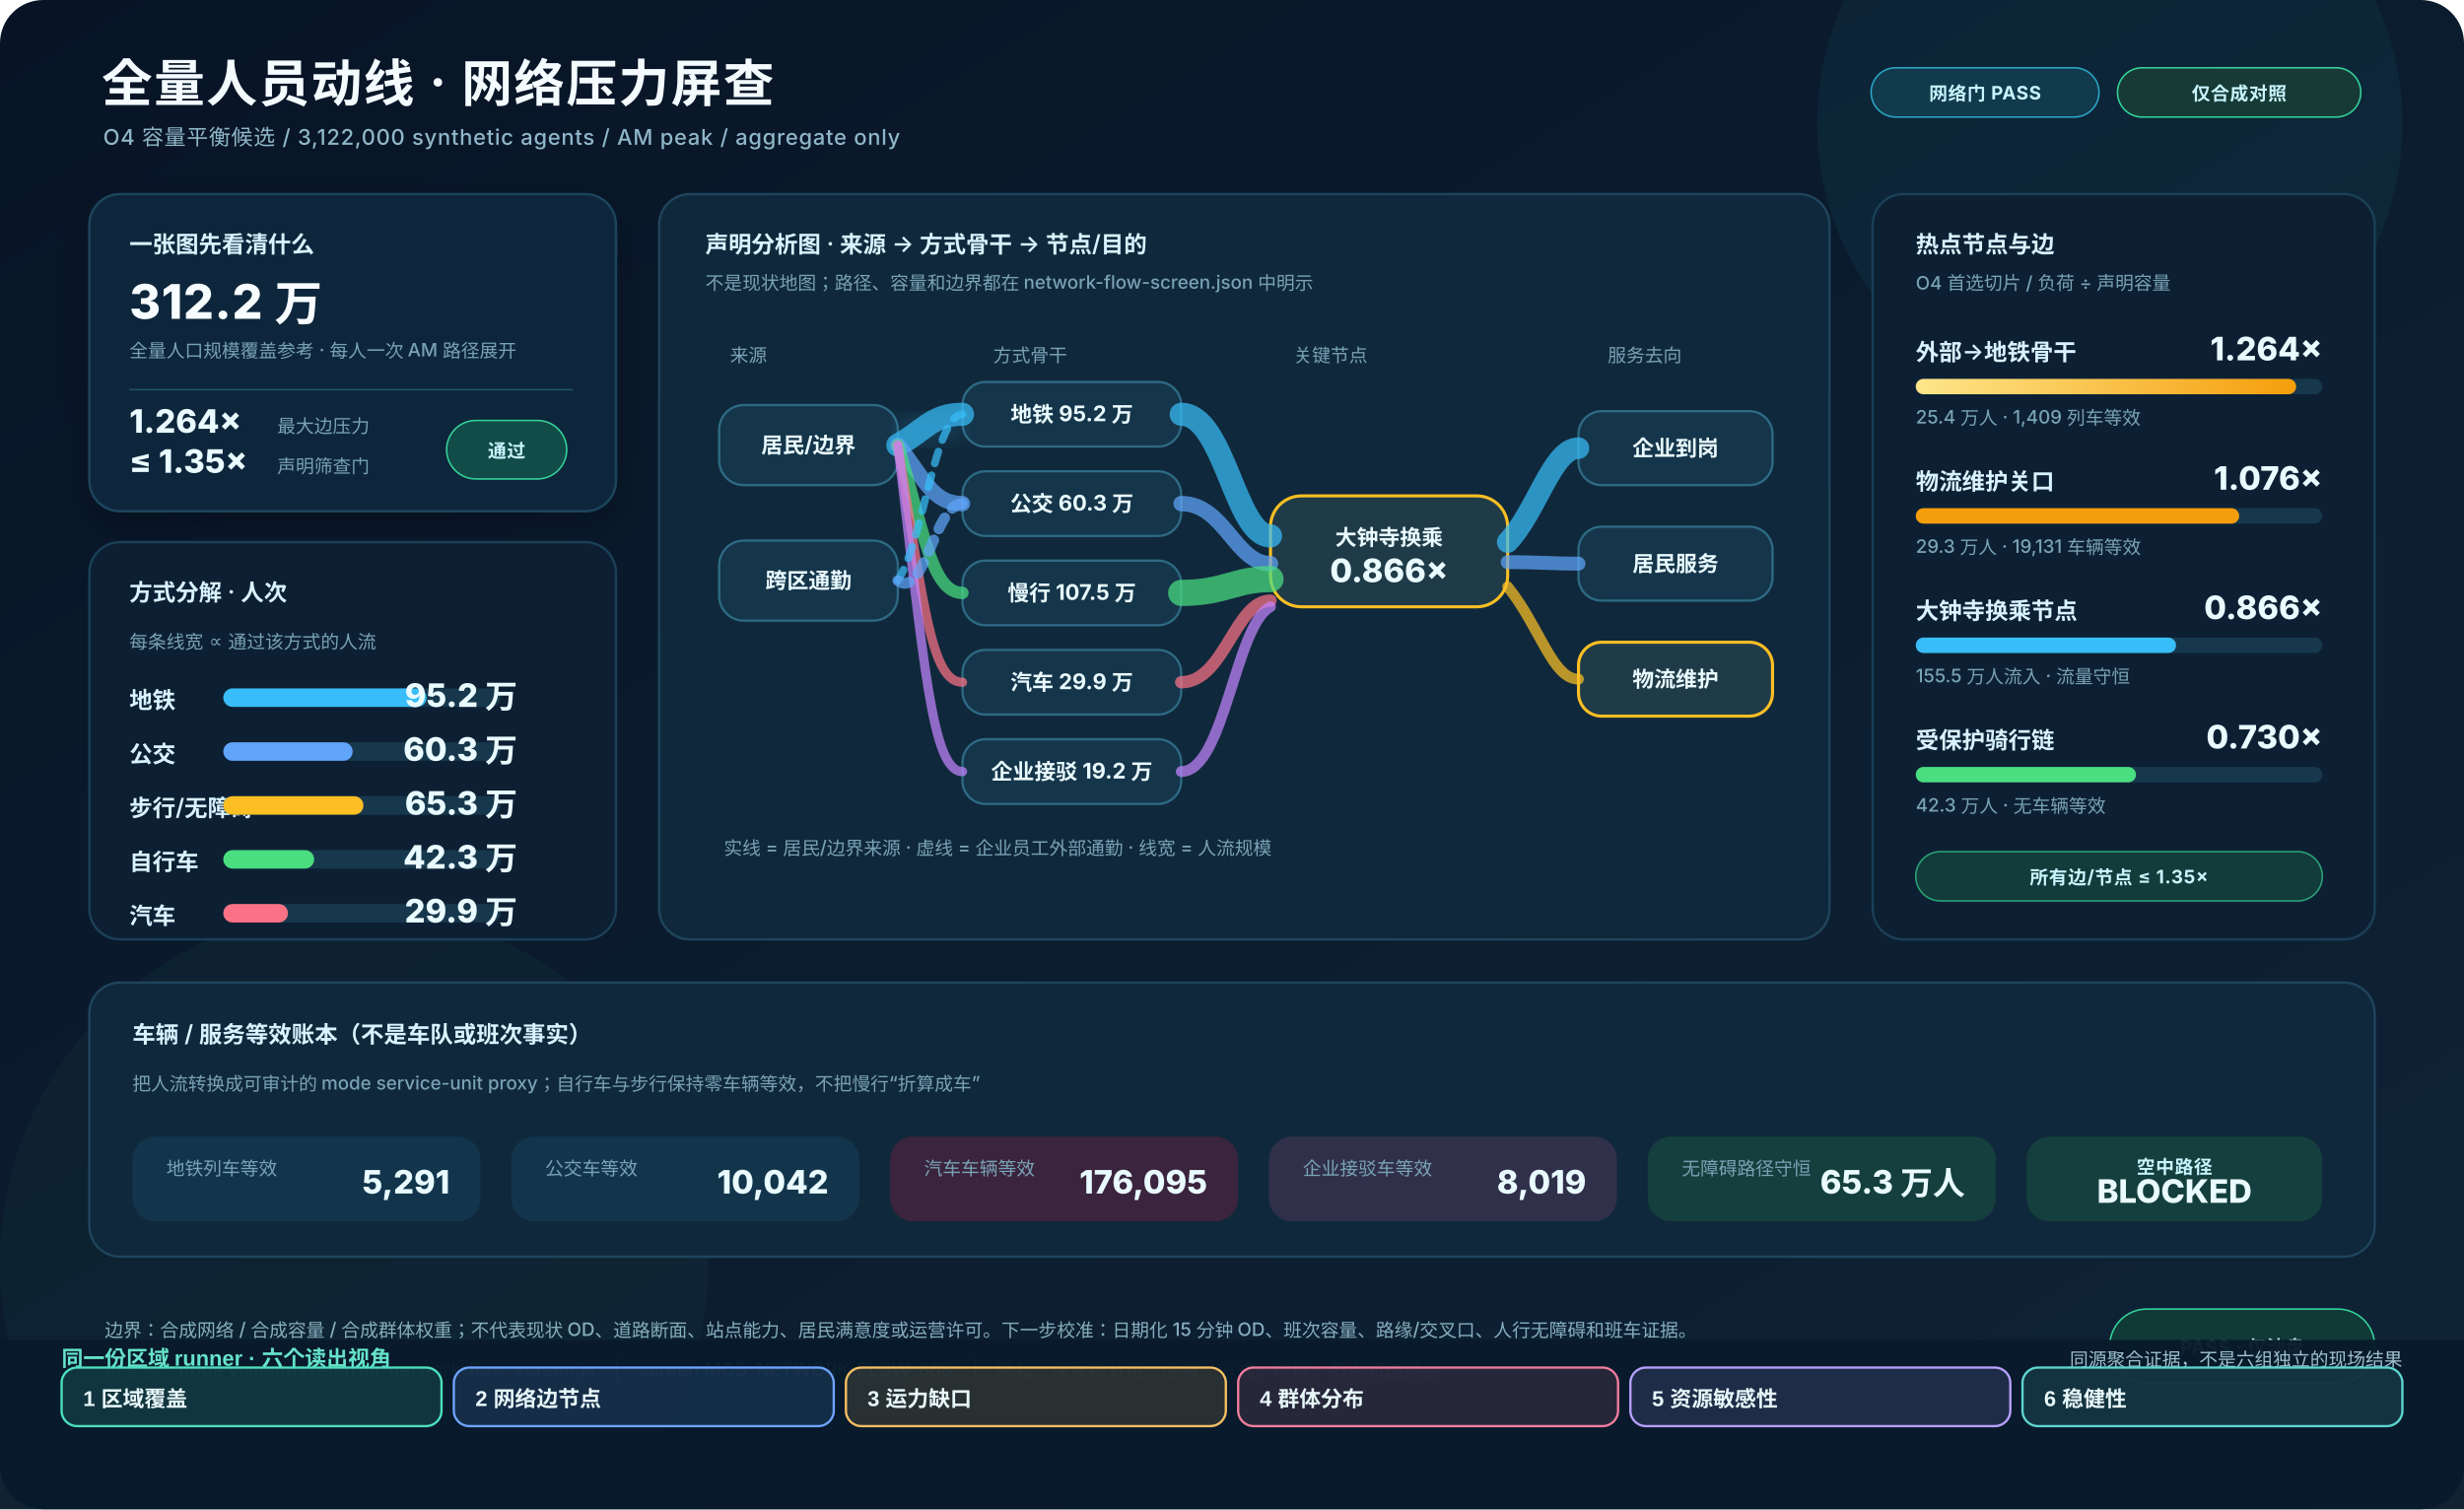
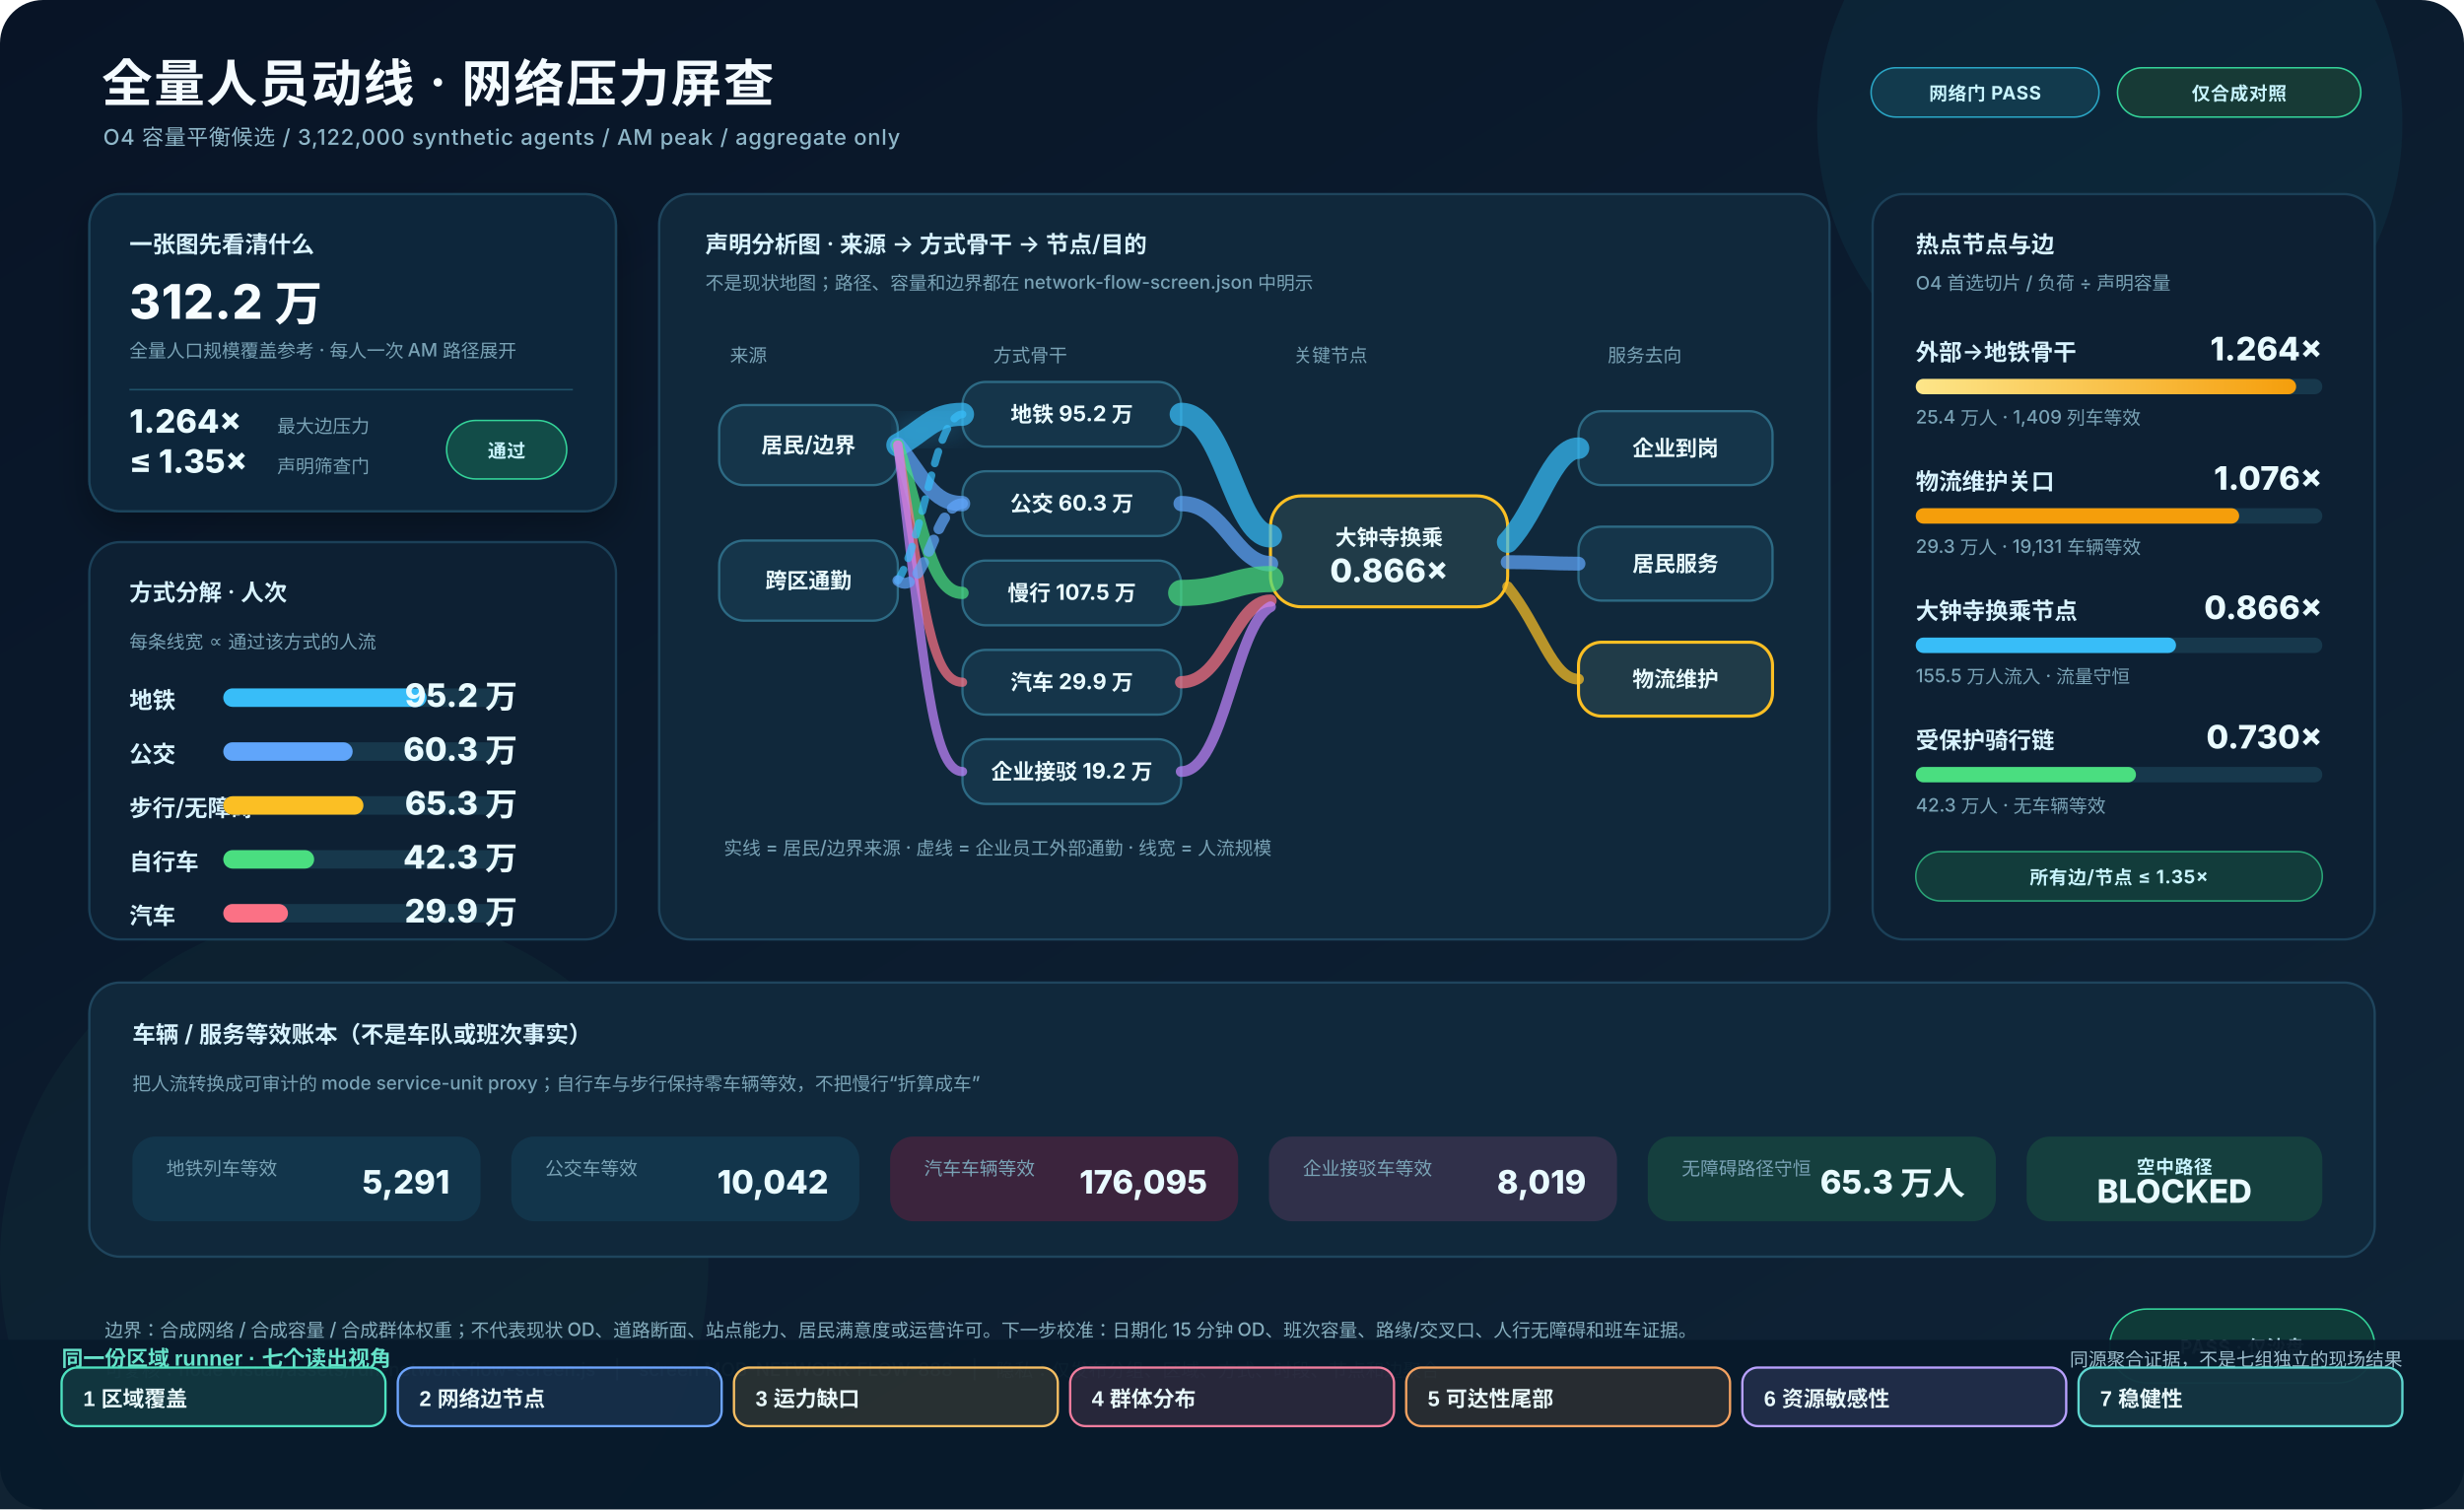
<svg xmlns="http://www.w3.org/2000/svg" width="1600" height="980" viewBox="0 0 1600 980" role="img" aria-labelledby="title desc">
  <defs>
    <linearGradient id="bg" x1="0" x2="1" y1="0" y2="1">
      <stop stop-color="#081426" />
      <stop offset="1" stop-color="#0f2437" />
    </linearGradient>
    <linearGradient id="cyan" x1="0" x2="1">
      <stop stop-color="#39d8ff" />
      <stop offset="1" stop-color="#38bdf8" />
    </linearGradient>
    <linearGradient id="green" x1="0" x2="1">
      <stop stop-color="#5eead4" />
      <stop offset="1" stop-color="#34d399" />
    </linearGradient>
    <linearGradient id="amber" x1="0" x2="1">
      <stop stop-color="#fde68a" />
      <stop offset="1" stop-color="#f59e0b" />
    </linearGradient>
    <filter id="shadow" x="-20%" y="-20%" width="140%" height="140%">
      <feDropShadow dx="0" dy="10" stdDeviation="12" flood-color="#000" flood-opacity=".28" />
    </filter>
    <filter id="soft">
      <feGaussianBlur stdDeviation="8" />
    </filter>
    <style>
      .bg{fill:url(#bg)} .panel{fill:#10283b;stroke:#1f455d;stroke-width:1.5} .panel2{fill:#0d2033;stroke:#1b4058;stroke-width:1.5}
      .title{font:700 33px -apple-system,BlinkMacSystemFont,"PingFang SC","Microsoft YaHei",sans-serif;fill:#f4fbff;letter-spacing:1px}
      .sub{font:500 14px -apple-system,BlinkMacSystemFont,"PingFang SC","Microsoft YaHei",sans-serif;fill:#8fb7c9;letter-spacing:.5px}
      .label{font:600 15px -apple-system,BlinkMacSystemFont,"PingFang SC","Microsoft YaHei",sans-serif;fill:#d8f3ff}
      .muted{font:500 12px -apple-system,BlinkMacSystemFont,"PingFang SC","Microsoft YaHei",sans-serif;fill:#79a2b5}
      .metric{font:800 31px -apple-system,BlinkMacSystemFont,"SF Pro Display","PingFang SC",sans-serif;fill:#f7fdff;letter-spacing:.5px}
      .smallmetric{font:800 21px -apple-system,BlinkMacSystemFont,"SF Pro Display","PingFang SC",sans-serif;fill:#e9fbff}
      .chip{font:700 12px -apple-system,BlinkMacSystemFont,"PingFang SC","Microsoft YaHei",sans-serif;fill:#c9f5ff;letter-spacing:.4px}
      .node{fill:#15354a;stroke:#2d6a84;stroke-width:1.5} .nodeHot{fill:#203b48;stroke:#fbbf24;stroke-width:2}
      .nodeText{font:700 14px -apple-system,BlinkMacSystemFont,"PingFang SC","Microsoft YaHei",sans-serif;fill:#e9fbff}
      .edge{fill:none;stroke-linecap:round;opacity:.72} .edgeGlow{fill:none;stroke-linecap:round;opacity:.16;filter:url(#soft)}
      .barbg{fill:#17384c} .bar{fill:url(#cyan)} .barHot{fill:url(#amber)}
      .footer{font:500 12px -apple-system,BlinkMacSystemFont,"PingFang SC","Microsoft YaHei",sans-serif;fill:#86aebe}
    </style>
  </defs>
  <rect class="bg" width="1600" height="980" rx="28" />
  <circle cx="1370" cy="80" r="190" fill="#1bc4dc" opacity=".06" />
  <circle cx="230" cy="820" r="230" fill="#34d399" opacity=".04" />
  <text x="66" y="66" class="title">全量人员动线 · 网络压力屏查</text>
  <text x="67" y="94" class="sub">O4 容量平衡候选 / 3,122,000 synthetic agents / AM peak / aggregate only</text>
  <rect x="1215" y="44" width="148" height="32" rx="16" fill="#123a4d" stroke="#2aa6c5" />
  <text x="1289" y="65" class="chip" text-anchor="middle">网络门  PASS</text>
  <rect x="1375" y="44" width="158" height="32" rx="16" fill="#173a36" stroke="#34d399" />
  <text x="1454" y="65" class="chip" text-anchor="middle">仅合成对照</text>
  <rect x="58" y="126" width="342" height="206" rx="20" class="panel" filter="url(#shadow)" />
  <text x="84" y="164" class="label">一张图先看清什么</text>
  <text x="84" y="207" class="metric">312.2 万</text>
  <text x="84" y="232" class="muted">全量人口规模覆盖参考 · 每人一次 AM 路径展开</text>
  <line x1="84" y1="253" x2="372" y2="253" stroke="#1f5269" />
  <text x="84" y="281" class="smallmetric">1.264×</text>
  <text x="180" y="281" class="muted">最大边压力</text>
  <text x="84" y="307" class="smallmetric" fill="#5eead4">≤ 1.35×</text>
  <text x="180" y="307" class="muted">声明筛查门</text>
  <rect x="290" y="273" width="78" height="38" rx="19" fill="#124c48" stroke="#34d399" />
  <text x="329" y="297" class="chip" text-anchor="middle">通过</text>
  <rect x="58" y="352" width="342" height="258" rx="20" class="panel2" />
  <text x="84" y="390" class="label">方式分解 · 人次</text>
  <text x="84" y="421" class="muted">每条线宽 ∝ 通过该方式的人流</text>
  <text x="84" y="460" class="label">地铁</text>
  <rect x="145" y="447" width="180" height="12" rx="6" class="barbg" />
  <rect x="145" y="447" width="132" height="12" rx="6" fill="#38bdf8" />
  <text x="336" y="459" class="smallmetric" text-anchor="end">95.2 万</text>
  <text x="84" y="495" class="label">公交</text>
  <rect x="145" y="482" width="180" height="12" rx="6" class="barbg" />
  <rect x="145" y="482" width="84" height="12" rx="6" fill="#60a5fa" />
  <text x="336" y="494" class="smallmetric" text-anchor="end">60.3 万</text>
  <text x="84" y="530" class="label">步行/无障碍</text>
  <rect x="145" y="517" width="180" height="12" rx="6" class="barbg" />
  <rect x="145" y="517" width="91" height="12" rx="6" fill="#fbbf24" />
  <text x="336" y="529" class="smallmetric" text-anchor="end">65.3 万</text>
  <text x="84" y="565" class="label">自行车</text>
  <rect x="145" y="552" width="180" height="12" rx="6" class="barbg" />
  <rect x="145" y="552" width="59" height="12" rx="6" fill="#4ade80" />
  <text x="336" y="564" class="smallmetric" text-anchor="end">42.3 万</text>
  <text x="84" y="600" class="label">汽车</text>
  <rect x="145" y="587" width="180" height="12" rx="6" class="barbg" />
  <rect x="145" y="587" width="42" height="12" rx="6" fill="#fb7185" />
  <text x="336" y="599" class="smallmetric" text-anchor="end">29.9 万</text>
  <rect x="428" y="126" width="760" height="484" rx="20" class="panel" />
  <text x="458" y="164" class="label">声明分析图 · 来源 → 方式骨干 → 节点/目的</text>
  <text x="458" y="188" class="muted">不是现状地图；路径、容量和边界都在 network-flow-screen.json 中明示</text>
  <text x="474" y="235" class="muted">来源</text>
  <text x="645" y="235" class="muted">方式骨干</text>
  <text x="840" y="235" class="muted">关键节点</text>
  <text x="1044" y="235" class="muted">服务去向</text>
  <rect x="467" y="263" width="116" height="52" rx="16" class="node" />
  <text x="525" y="294" class="nodeText" text-anchor="middle">居民/边界</text>
  <rect x="467" y="351" width="116" height="52" rx="16" class="node" />
  <text x="525" y="382" class="nodeText" text-anchor="middle">跨区通勤</text>
  <rect x="625" y="248" width="142" height="42" rx="15" class="node" />
  <text x="696" y="274" class="nodeText" text-anchor="middle">地铁 95.2 万</text>
  <rect x="625" y="306" width="142" height="42" rx="15" class="node" />
  <text x="696" y="332" class="nodeText" text-anchor="middle">公交 60.3 万</text>
  <rect x="625" y="364" width="142" height="42" rx="15" class="node" />
  <text x="696" y="390" class="nodeText" text-anchor="middle">慢行 107.5 万</text>
  <rect x="625" y="422" width="142" height="42" rx="15" class="node" />
  <text x="696" y="448" class="nodeText" text-anchor="middle">汽车 29.9 万</text>
  <rect x="625" y="480" width="142" height="42" rx="15" class="node" />
  <text x="696" y="506" class="nodeText" text-anchor="middle">企业接驳 19.2 万</text>
  <rect x="825" y="322" width="154" height="72" rx="20" class="nodeHot" />
  <text x="902" y="354" class="nodeText" text-anchor="middle">大钟寺换乘</text>
  <text x="902" y="378" class="smallmetric" text-anchor="middle">0.866×</text>
  <rect x="1025" y="267" width="126" height="48" rx="15" class="node" />
  <text x="1088" y="296" class="nodeText" text-anchor="middle">企业到岗</text>
  <rect x="1025" y="342" width="126" height="48" rx="15" class="node" />
  <text x="1088" y="371" class="nodeText" text-anchor="middle">居民服务</text>
  <rect x="1025" y="417" width="126" height="48" rx="15" class="nodeHot" />
  <text x="1088" y="446" class="nodeText" text-anchor="middle">物流维护</text>
  <path d="M583 289 C600 280 605 269 625 269" class="edgeGlow" stroke="#38bdf8" stroke-width="25" />
  <path d="M583 289 C600 280 605 269 625 269" class="edge" stroke="#38bdf8" stroke-width="15" />
  <path d="M583 289 C600 310 605 327 625 327" class="edge" stroke="#60a5fa" stroke-width="10" />
  <path d="M583 289 C600 345 605 385 625 385" class="edge" stroke="#4ade80" stroke-width="8" />
  <path d="M583 289 C600 395 605 443 625 443" class="edge" stroke="#fb7185" stroke-width="6" />
  <path d="M583 289 C600 430 605 501 625 501" class="edge" stroke="#c084fc" stroke-width="6" />
  <path d="M583 377 C600 350 607 270 625 269" class="edge" stroke="#38bdf8" stroke-width="5" stroke-dasharray="8 8" />
  <path d="M583 377 C600 390 607 327 625 327" class="edge" stroke="#60a5fa" stroke-width="7" stroke-dasharray="8 8" />
  <path d="M767 269 C795 269 802 348 825 348" class="edge" stroke="#38bdf8" stroke-width="15" />
  <path d="M767 327 C795 327 802 366 825 366" class="edge" stroke="#60a5fa" stroke-width="10" />
  <path d="M767 385 C795 385 802 376 825 376" class="edge" stroke="#4ade80" stroke-width="17" />
  <path d="M767 443 C795 443 802 390 825 390" class="edge" stroke="#fb7185" stroke-width="8" />
  <path d="M767 501 C795 501 802 406 825 394" class="edge" stroke="#c084fc" stroke-width="7" />
  <path d="M979 352 C998 332 1008 291 1025 291" class="edge" stroke="#38bdf8" stroke-width="14" />
  <path d="M979 365 C1000 365 1007 366 1025 366" class="edge" stroke="#60a5fa" stroke-width="9" />
  <path d="M979 381 C1000 407 1008 441 1025 441" class="edge" stroke="#fbbf24" stroke-width="7" />
  <text x="470" y="555" class="muted">实线 = 居民/边界来源 · 虚线 = 企业员工外部通勤 · 线宽 = 人流规模</text>
  <rect x="1216" y="126" width="326" height="484" rx="20" class="panel2" />
  <text x="1244" y="164" class="label">热点节点与边</text>
  <text x="1244" y="188" class="muted">O4 首选切片 / 负荷 ÷ 声明容量</text>
  <text x="1244" y="234" class="label">外部→地铁骨干</text>
  <text x="1508" y="234" class="smallmetric" text-anchor="end">1.264×</text>
  <rect x="1244" y="246" width="264" height="10" rx="5" class="barbg" />
  <rect x="1244" y="246" width="247" height="10" rx="5" class="barHot" />
  <text x="1244" y="275" class="muted">25.4 万人 · 1,409 列车等效</text>
  <text x="1244" y="318" class="label">物流维护关口</text>
  <text x="1508" y="318" class="smallmetric" text-anchor="end">1.076×</text>
  <rect x="1244" y="330" width="264" height="10" rx="5" class="barbg" />
  <rect x="1244" y="330" width="210" height="10" rx="5" fill="#f59e0b" />
  <text x="1244" y="359" class="muted">29.3 万人 · 19,131 车辆等效</text>
  <text x="1244" y="402" class="label">大钟寺换乘节点</text>
  <text x="1508" y="402" class="smallmetric" text-anchor="end">0.866×</text>
  <rect x="1244" y="414" width="264" height="10" rx="5" class="barbg" />
  <rect x="1244" y="414" width="169" height="10" rx="5" fill="#38bdf8" />
  <text x="1244" y="443" class="muted">155.5 万人流入 · 流量守恒</text>
  <text x="1244" y="486" class="label">受保护骑行链</text>
  <text x="1508" y="486" class="smallmetric" text-anchor="end">0.730×</text>
  <rect x="1244" y="498" width="264" height="10" rx="5" class="barbg" />
  <rect x="1244" y="498" width="143" height="10" rx="5" fill="#4ade80" />
  <text x="1244" y="527" class="muted">42.3 万人 · 无车辆等效</text>
  <rect x="1244" y="553" width="264" height="32" rx="16" fill="#123c3b" stroke="#2aa477" />
  <text x="1376" y="574" class="chip" text-anchor="middle">所有边/节点 ≤ 1.35×</text>
  <rect x="58" y="638" width="1484" height="178" rx="20" class="panel" />
  <text x="86" y="677" class="label">车辆 / 服务等效账本（不是车队或班次事实）</text>
  <text x="86" y="708" class="muted">把人流转换成可审计的 mode service-unit proxy；自行车与步行保持零车辆等效，不把慢行“折算成车”</text>
  <rect x="86" y="738" width="226" height="55" rx="15" fill="#12354b" />
  <text x="108" y="763" class="muted">地铁列车等效</text>
  <text x="292" y="775" class="smallmetric" text-anchor="end">5,291</text>
  <rect x="332" y="738" width="226" height="55" rx="15" fill="#12354b" />
  <text x="354" y="763" class="muted">公交车等效</text>
  <text x="538" y="775" class="smallmetric" text-anchor="end">10,042</text>
  <rect x="578" y="738" width="226" height="55" rx="15" fill="#3b243d" />
  <text x="600" y="763" class="muted">汽车车辆等效</text>
  <text x="784" y="775" class="smallmetric" text-anchor="end">176,095</text>
  <rect x="824" y="738" width="226" height="55" rx="15" fill="#30304a" />
  <text x="846" y="763" class="muted">企业接驳车等效</text>
  <text x="1030" y="775" class="smallmetric" text-anchor="end">8,019</text>
  <rect x="1070" y="738" width="226" height="55" rx="15" fill="#153f3e" />
  <text x="1092" y="763" class="muted">无障碍路径守恒</text>
  <text x="1276" y="775" class="smallmetric" text-anchor="end">65.3 万人</text>
  <rect x="1316" y="738" width="192" height="55" rx="15" fill="#153f3e" />
  <text x="1412" y="762" class="chip" text-anchor="middle">空中路径</text>
  <text x="1412" y="781" class="smallmetric" text-anchor="middle">BLOCKED</text>
  <text x="68" y="868" class="footer">边界：合成网络 / 合成容量 / 合成群体权重；不代表现状 OD、道路断面、站点能力、居民满意度或运营许可。下一步校准：日期化 15 分钟 OD、班次容量、路缘/交叉口、人行无障碍和班车证据。</text>
  <text x="68" y="894" class="footer">可复核：node visual/assets/run-network-flow-screen.js　|　screen MOB-NETWORK-FLOW-888　|　隐私：仅发布分组、区域、方式、时段、节点和边聚合</text>
  <rect x="1370" y="850" width="172" height="48" rx="24" fill="#0f3a38" stroke="#34d399" />
  <text x="1456" y="879" class="chip" text-anchor="middle">PASS · 仅沙盘</text>
  <g id="evidence-chain-ribbon">
    <rect x="0" y="870" width="1600" height="110" fill="#071A2B" opacity=".96" />
-     <text x="40" y="887" font-family="Arial,sans-serif" font-size="14" font-weight="800" fill="#66E3CA">同一份区域 runner · 六个读出视角</text>
-     <text x="1560" y="887" text-anchor="end" font-family="Arial,sans-serif" font-size="12" fill="#9FC0CF">同源聚合证据，不是六组独立的现场结果</text>
-     <rect x="40.0" y="888" width="246.7" height="38" rx="10" fill="#4DE1BF22" stroke="#4DE1BF" stroke-width="1.5" />
+     <text x="40" y="887" font-family="Arial,sans-serif" font-size="14" font-weight="800" fill="#66E3CA">同一份区域 runner · 七个读出视角</text>
+     <text x="1560" y="887" text-anchor="end" font-family="Arial,sans-serif" font-size="12" fill="#9FC0CF">同源聚合证据，不是七组独立的现场结果</text>
+     <rect x="40.0" y="888" width="210.3" height="38" rx="10" fill="#4DE1BF22" stroke="#4DE1BF" stroke-width="1.5" />
    <text x="54.0" y="913" font-family="Arial,sans-serif" font-size="14" font-weight="800" fill="#E8F8FA">1  区域覆盖</text>
-     <rect x="294.7" y="888" width="246.7" height="38" rx="10" fill="#6EA5FF22" stroke="#6EA5FF" stroke-width="1.5" />
-     <text x="308.7" y="913" font-family="Arial,sans-serif" font-size="14" font-weight="800" fill="#E8F8FA">2  网络边节点</text>
-     <rect x="549.3" y="888" width="246.7" height="38" rx="10" fill="#F7BF6322" stroke="#F7BF63" stroke-width="1.5" />
-     <text x="563.3" y="913" font-family="Arial,sans-serif" font-size="14" font-weight="800" fill="#E8F8FA">3  运力缺口</text>
-     <rect x="804.0" y="888" width="246.7" height="38" rx="10" fill="#F07D9E22" stroke="#F07D9E" stroke-width="1.5" />
-     <text x="818.0" y="913" font-family="Arial,sans-serif" font-size="14" font-weight="800" fill="#E8F8FA">4  群体分布</text>
-     <rect x="1058.7" y="888" width="246.7" height="38" rx="10" fill="#B8A1FF22" stroke="#B8A1FF" stroke-width="1.5" />
-     <text x="1072.7" y="913" font-family="Arial,sans-serif" font-size="14" font-weight="800" fill="#E8F8FA">5  资源敏感性</text>
-     <rect x="1313.3" y="888" width="246.7" height="38" rx="10" fill="#5ED6D022" stroke="#5ED6D0" stroke-width="1.5" />
-     <text x="1327.3" y="913" font-family="Arial,sans-serif" font-size="14" font-weight="800" fill="#E8F8FA">6  稳健性</text>
+     <rect x="258.3" y="888" width="210.3" height="38" rx="10" fill="#6EA5FF22" stroke="#6EA5FF" stroke-width="1.5" />
+     <text x="272.3" y="913" font-family="Arial,sans-serif" font-size="14" font-weight="800" fill="#E8F8FA">2  网络边节点</text>
+     <rect x="476.6" y="888" width="210.3" height="38" rx="10" fill="#F7BF6322" stroke="#F7BF63" stroke-width="1.5" />
+     <text x="490.6" y="913" font-family="Arial,sans-serif" font-size="14" font-weight="800" fill="#E8F8FA">3  运力缺口</text>
+     <rect x="694.9" y="888" width="210.3" height="38" rx="10" fill="#F07D9E22" stroke="#F07D9E" stroke-width="1.5" />
+     <text x="708.9" y="913" font-family="Arial,sans-serif" font-size="14" font-weight="800" fill="#E8F8FA">4  群体分布</text>
+     <rect x="913.1" y="888" width="210.3" height="38" rx="10" fill="#F4A26122" stroke="#F4A261" stroke-width="1.5" />
+     <text x="927.1" y="913" font-family="Arial,sans-serif" font-size="14" font-weight="800" fill="#E8F8FA">5  可达性尾部</text>
+     <rect x="1131.4" y="888" width="210.3" height="38" rx="10" fill="#B8A1FF22" stroke="#B8A1FF" stroke-width="1.5" />
+     <text x="1145.4" y="913" font-family="Arial,sans-serif" font-size="14" font-weight="800" fill="#E8F8FA">6  资源敏感性</text>
+     <rect x="1349.7" y="888" width="210.3" height="38" rx="10" fill="#5ED6D022" stroke="#5ED6D0" stroke-width="1.5" />
+     <text x="1363.7" y="913" font-family="Arial,sans-serif" font-size="14" font-weight="800" fill="#E8F8FA">7  稳健性</text>
  </g>
</svg>
